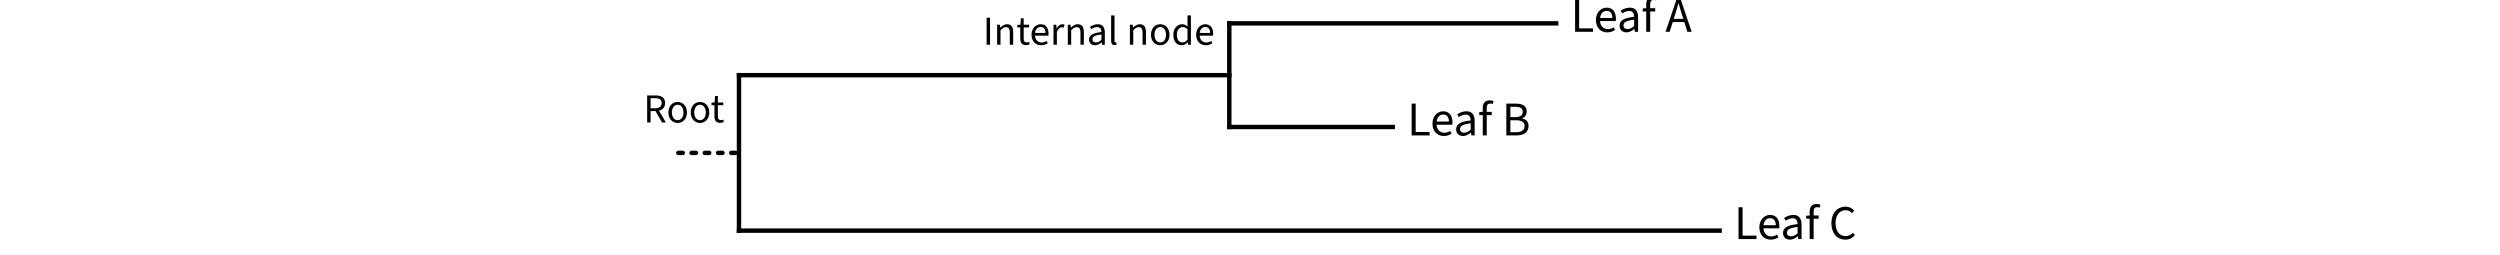
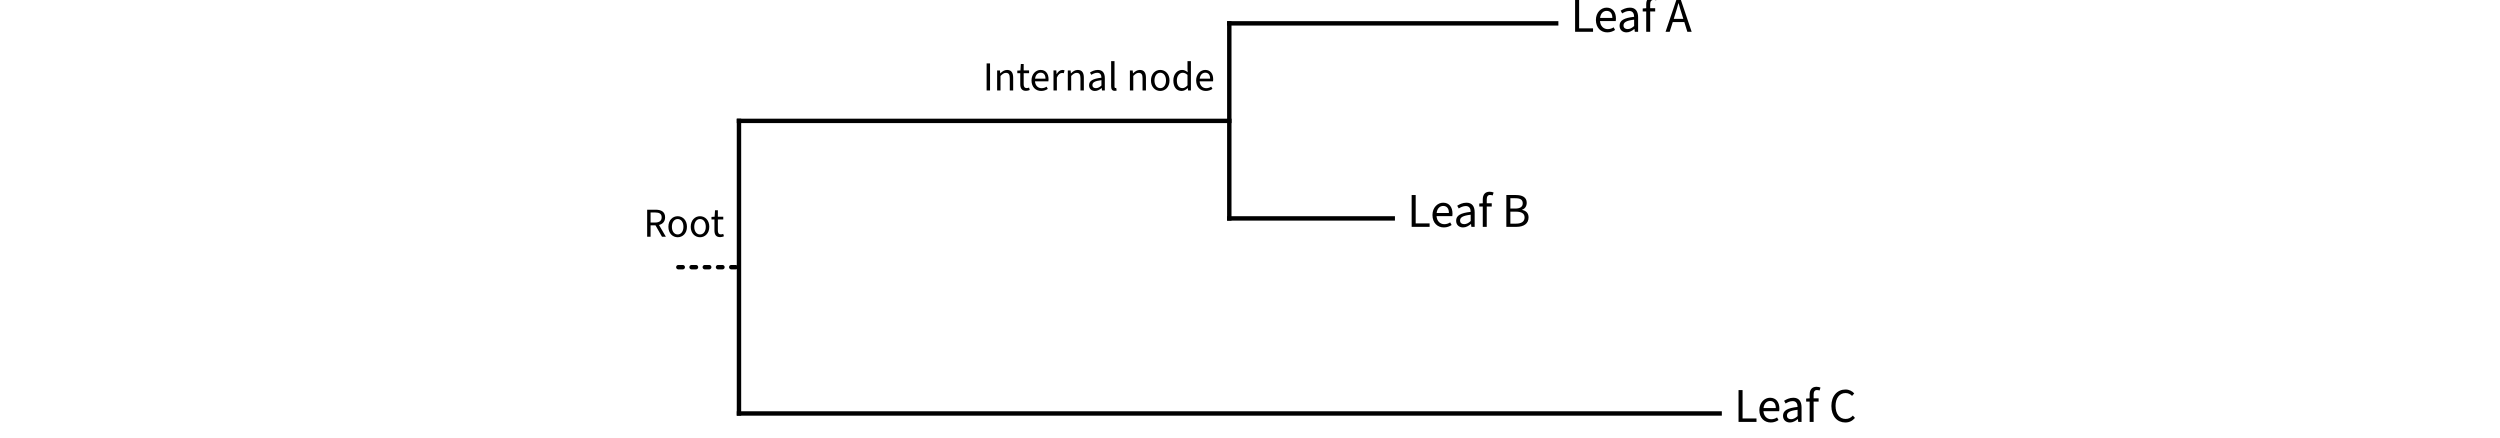
- <svg xmlns="http://www.w3.org/2000/svg" xmlns:xlink="http://www.w3.org/1999/xlink" class="typst-doc" viewBox="0 0 566.929 57.75" width="566.929pt" height="57.75pt">
+ <svg xmlns="http://www.w3.org/2000/svg" xmlns:xlink="http://www.w3.org/1999/xlink" class="typst-doc" viewBox="0 0 566.929 99.213" width="566.929pt" height="99.213pt">
  <g>
    <g class="typst-group" transform="matrix(1 0 0 1 145.9646 0)">
      <g>
-         <path class="typst-shape" fill="none" stroke="#000000" stroke-width="1" stroke-linecap="round" stroke-linejoin="miter" stroke-miterlimit="4" stroke-dashoffset="0" stroke-dasharray="1 2" transform="matrix(1 0 0 1 7.8634 34.6735)" d="M 0 0h 13.75 " />
-         <path class="typst-shape" fill="none" stroke="#000000" stroke-width="1" stroke-linecap="square" stroke-linejoin="miter" stroke-miterlimit="4" transform="matrix(1 0 0 1 21.6134 17.047)" d="M 0 0v 35.253 " />
-         <path class="typst-shape" fill="none" stroke="#000000" stroke-width="1" stroke-linecap="square" stroke-linejoin="miter" stroke-miterlimit="4" transform="matrix(1 0 0 1 21.6134 17.047)" d="M 0 0h 111.192 " />
-         <path class="typst-shape" fill="none" stroke="#000000" stroke-width="1" stroke-linecap="square" stroke-linejoin="miter" stroke-miterlimit="4" transform="matrix(1 0 0 1 132.8052 5.296)" d="M 0 0v 23.502 " />
+         <path class="typst-shape" fill="none" stroke="#000000" stroke-width="1" stroke-linecap="round" stroke-linejoin="miter" stroke-miterlimit="4" stroke-dashoffset="0" stroke-dasharray="1 2" transform="matrix(1 0 0 1 7.8634 60.58762)" d="M 0 0h 13.75 " />
+         <path class="typst-shape" fill="none" stroke="#000000" stroke-width="1" stroke-linecap="square" stroke-linejoin="miter" stroke-miterlimit="4" transform="matrix(1 0 0 1 21.6134 27.41265)" d="M 0 0v 66.35 " />
+         <path class="typst-shape" fill="none" stroke="#000000" stroke-width="1" stroke-linecap="square" stroke-linejoin="miter" stroke-miterlimit="4" transform="matrix(1 0 0 1 21.6134 27.41265)" d="M 0 0h 111.192 " />
+         <path class="typst-shape" fill="none" stroke="#000000" stroke-width="1" stroke-linecap="square" stroke-linejoin="miter" stroke-miterlimit="4" transform="matrix(1 0 0 1 132.8052 5.296)" d="M 0 0v 44.233 " />
        <path class="typst-shape" fill="none" stroke="#000000" stroke-width="1" stroke-linecap="square" stroke-linejoin="miter" stroke-miterlimit="4" transform="matrix(1 0 0 1 132.8052 5.296)" d="M 0 0h 74.128 " />
-         <path class="typst-shape" fill="none" stroke="#000000" stroke-width="1" stroke-linecap="square" stroke-linejoin="miter" stroke-miterlimit="4" transform="matrix(1 0 0 1 132.8052 28.798)" d="M 0 0h 37.064 " />
-         <path class="typst-shape" fill="none" stroke="#000000" stroke-width="1" stroke-linecap="square" stroke-linejoin="miter" stroke-miterlimit="4" transform="matrix(1 0 0 1 21.6134 52.3)" d="M 0 0h 222.384 " />
-         <g class="typst-text" transform="matrix(1 0 0 -1 -0.05 27.7754)">
+         <path class="typst-shape" fill="none" stroke="#000000" stroke-width="1" stroke-linecap="square" stroke-linejoin="miter" stroke-miterlimit="4" transform="matrix(1 0 0 1 132.8052 49.5293)" d="M 0 0h 37.064 " />
+         <path class="typst-shape" fill="none" stroke="#000000" stroke-width="1" stroke-linecap="square" stroke-linejoin="miter" stroke-miterlimit="4" transform="matrix(1 0 0 1 21.6134 93.7626)" d="M 0 0h 222.384 " />
+         <g class="typst-text" transform="matrix(1 0 0 -1 -0.05 53.68952)">
          <use xlink:href="#g31219937ED4984B7DA5D4BB72FF9F8D" x="0" y="0" fill="oklch(68.000% 0.012 -95.500deg)" fill-rule="nonzero" />
          <use xlink:href="#gAFF450DAE1487F89AB2B204CC14F2938" x="5.227" y="0" fill="oklch(68.000% 0.012 -95.500deg)" fill-rule="nonzero" />
          <use xlink:href="#gAFF450DAE1487F89AB2B204CC14F2938" x="10.294" y="0" fill="oklch(68.000% 0.012 -95.500deg)" fill-rule="nonzero" />
          <use xlink:href="#g5589ADDE2288CB94681743E50A23368F" x="15.203" y="0" fill="oklch(68.000% 0.012 -95.500deg)" fill-rule="nonzero" />
        </g>
-         <g class="typst-text" transform="matrix(1 0 0 -1 76.93015 10.1489)">
+         <g class="typst-text" transform="matrix(1 0 0 -1 76.93015 20.51455)">
          <use xlink:href="#g2E63D7AAF8FF110D76192BCA22B2AC67" x="0" y="0" fill="oklch(68.000% 0.012 -95.500deg)" fill-rule="nonzero" />
          <use xlink:href="#gA314E40FBFFB3FA2934E4464457FDA51" x="2.459" y="0" fill="oklch(68.000% 0.012 -95.500deg)" fill-rule="nonzero" />
          <use xlink:href="#g5589ADDE2288CB94681743E50A23368F" x="7.574" y="0" fill="oklch(68.000% 0.012 -95.500deg)" fill-rule="nonzero" />
          <use xlink:href="#g86DDA9FF35B1A244258D14EF2510E2CA" x="10.603" y="0" fill="oklch(68.000% 0.012 -95.500deg)" fill-rule="nonzero" />
          <use xlink:href="#g86F81373AF7C0FAB5EE4907B198400F6" x="15.241" y="0" fill="oklch(68.000% 0.012 -95.500deg)" fill-rule="nonzero" />
          <use xlink:href="#gA314E40FBFFB3FA2934E4464457FDA51" x="18.485" y="0" fill="oklch(68.000% 0.012 -95.500deg)" fill-rule="nonzero" />
          <use xlink:href="#g7861E29E328024C0DB1316EAD1B388BC" x="23.599" y="0" fill="oklch(68.000% 0.012 -95.500deg)" fill-rule="nonzero" />
          <use xlink:href="#gE2B9237DC5612F6996F951C85D67012E" x="28.312" y="0" fill="oklch(68.000% 0.012 -95.500deg)" fill-rule="nonzero" />
          <use xlink:href="#gA314E40FBFFB3FA2934E4464457FDA51" x="32.566" y="0" fill="oklch(68.000% 0.012 -95.500deg)" fill-rule="nonzero" />
          <use xlink:href="#gAFF450DAE1487F89AB2B204CC14F2938" x="37.681" y="0" fill="oklch(68.000% 0.012 -95.500deg)" fill-rule="nonzero" />
          <use xlink:href="#gF7C0CBE20DAC670E6D9CE5CC745A0294" x="42.748" y="0" fill="oklch(68.000% 0.012 -95.500deg)" fill-rule="nonzero" />
          <use xlink:href="#g86DDA9FF35B1A244258D14EF2510E2CA" x="47.937" y="0" fill="oklch(68.000% 0.012 -95.500deg)" fill-rule="nonzero" />
        </g>
        <g class="typst-text" transform="matrix(1 0 0 -1 210.2331 7.21)">
          <use xlink:href="#gCC57CF18E22FAED51DACB1824D15E758" x="0" y="0" fill="#000000" fill-rule="nonzero" />
          <use xlink:href="#g952321E4424421CC55738D692ABBBB8F" x="5.214" y="0" fill="#000000" fill-rule="nonzero" />
          <use xlink:href="#g97926E944072FB8E532838AEE0E2DD79" x="10.516" y="0" fill="#000000" fill-rule="nonzero" />
          <use xlink:href="#g49555CB2166E424105A539BB5931EEC1" x="16.06" y="0" fill="#000000" fill-rule="nonzero" />
          <use xlink:href="#gDBD3E0C2A760A369A3CB7EF497FCA744" x="21.472" y="0" fill="#000000" fill-rule="nonzero" />
        </g>
-         <g class="typst-text" transform="matrix(1 0 0 -1 173.1691 30.712)">
+         <g class="typst-text" transform="matrix(1 0 0 -1 173.1691 51.4433)">
          <use xlink:href="#gCC57CF18E22FAED51DACB1824D15E758" x="0" y="0" fill="#000000" fill-rule="nonzero" />
          <use xlink:href="#g952321E4424421CC55738D692ABBBB8F" x="5.214" y="0" fill="#000000" fill-rule="nonzero" />
          <use xlink:href="#g97926E944072FB8E532838AEE0E2DD79" x="10.516" y="0" fill="#000000" fill-rule="nonzero" />
          <use xlink:href="#g49555CB2166E424105A539BB5931EEC1" x="16.06" y="0" fill="#000000" fill-rule="nonzero" />
          <use xlink:href="#gF21BC722CFEAC9461B720621186DB08B" x="21.472" y="0" fill="#000000" fill-rule="nonzero" />
        </g>
-         <g class="typst-text" transform="matrix(1 0 0 -1 247.297 54.214)">
+         <g class="typst-text" transform="matrix(1 0 0 -1 247.297 95.6766)">
          <use xlink:href="#gCC57CF18E22FAED51DACB1824D15E758" x="0" y="0" fill="#000000" fill-rule="nonzero" />
          <use xlink:href="#g952321E4424421CC55738D692ABBBB8F" x="5.214" y="0" fill="#000000" fill-rule="nonzero" />
          <use xlink:href="#g97926E944072FB8E532838AEE0E2DD79" x="10.516" y="0" fill="#000000" fill-rule="nonzero" />
          <use xlink:href="#g49555CB2166E424105A539BB5931EEC1" x="16.06" y="0" fill="#000000" fill-rule="nonzero" />
          <use xlink:href="#g23AC92068B23D35F92970FCA83CC3BC" x="21.472" y="0" fill="#000000" fill-rule="nonzero" />
        </g>
      </g>
    </g>
  </g>
  <defs id="glyph">
    <symbol id="g31219937ED4984B7DA5D4BB72FF9F8D" overflow="visible">
      <path d="M 0 0m 0.842 0 h 0.776 v 2.59 h 1.113 l 1.477 -2.59 h 0.879 l -1.561 2.674 c 0.841 0.206 1.384 0.785 1.384 1.739 c 0 1.272 -0.898 1.72 -2.151 1.72 h -1.917 Z m 0.776 3.226 v 2.281 h 1.028 c 0.954 0 1.487 -0.29 1.487 -1.094 c 0 -0.795 -0.533 -1.187 -1.487 -1.187 Z " />
    </symbol>
    <symbol id="gAFF450DAE1487F89AB2B204CC14F2938" overflow="visible">
      <path d="M 0 0m 2.534 -0.112 c 1.113 0 2.104 0.87 2.104 2.375 c 0 1.524 -0.991 2.394 -2.104 2.394 c -1.113 0 -2.104 -0.87 -2.104 -2.394 c 0 -1.505 0.991 -2.375 2.104 -2.375 Z m 0 0.636 c -0.776 0 -1.309 0.701 -1.309 1.739 c 0 1.047 0.533 1.758 1.309 1.758 c 0.785 0 1.309 -0.711 1.309 -1.758 c 0 -1.038 -0.524 -1.739 -1.309 -1.739 Z " />
    </symbol>
    <symbol id="g5589ADDE2288CB94681743E50A23368F" overflow="visible">
      <path d="M 0 0m 2.197 -0.084 c 0.309 0 0.608 0.075 0.851 0.196 l -0.159 0.542 c -0.178 -0.084 -0.355 -0.112 -0.514 -0.112 c -0.524 0 -0.701 0.318 -0.701 0.87 v 2.506 h 1.225 v 0.626 h -1.225 v 1.459 h -0.645 l -0.093 -1.459 l -0.711 -0.047 v -0.58 h 0.673 v -2.487 c 0 -0.907 0.327 -1.515 1.3 -1.515 Z " />
    </symbol>
    <symbol id="g2E63D7AAF8FF110D76192BCA22B2AC67" overflow="visible">
      <path d="M 0 0m 0.842 0 h 0.776 v 6.134 h -0.776 Z " />
    </symbol>
    <symbol id="gA314E40FBFFB3FA2934E4464457FDA51" overflow="visible">
      <path d="M 0 0m 0.767 0 h 0.767 v 3.291 c 0.458 0.458 0.776 0.701 1.244 0.701 c 0.598 0 0.86 -0.365 0.86 -1.216 v -2.777 h 0.767 v 2.88 c 0 1.159 -0.43 1.776 -1.384 1.776 c -0.626 0 -1.094 -0.337 -1.524 -0.767 h -0.028 l -0.065 0.654 h -0.636 Z " />
    </symbol>
    <symbol id="g86DDA9FF35B1A244258D14EF2510E2CA" overflow="visible">
      <path d="M 0 0m 2.487 4.03 c 0.701 0 1.103 -0.477 1.103 -1.356 h -2.366 c 0.122 0.972 0.701 1.356 1.262 1.356 Z m 0.122 -4.142 c 0.617 0 1.103 0.196 1.505 0.468 l -0.28 0.505 c -0.318 -0.215 -0.701 -0.346 -1.131 -0.346 c -0.767 0 -1.421 0.533 -1.496 1.552 h 3.039 c 0.028 0.15 0.037 0.299 0.037 0.458 c 0 1.29 -0.636 2.132 -1.805 2.132 c -1.047 0 -2.057 -0.907 -2.057 -2.384 c 0 -1.505 0.963 -2.384 2.188 -2.384 Z " />
    </symbol>
    <symbol id="g86F81373AF7C0FAB5EE4907B198400F6" overflow="visible">
      <path d="M 0 0m 0.767 0 h 0.767 v 2.917 c 0.309 0.767 0.767 1.047 1.15 1.047 c 0.187 0 0.28 -0.019 0.421 -0.056 l 0.168 0.654 c -0.15 0.065 -0.29 0.094 -0.486 0.094 c -0.524 0 -0.991 -0.365 -1.29 -0.935 h -0.028 l -0.065 0.823 h -0.636 Z " />
    </symbol>
    <symbol id="g7861E29E328024C0DB1316EAD1B388BC" overflow="visible">
      <path d="M 0 0m 1.814 -0.112 c 0.57 0 1.057 0.29 1.505 0.654 h 0.028 l 0.065 -0.542 h 0.636 v 2.786 c 0 1.131 -0.477 1.87 -1.58 1.87 c -0.729 0 -1.365 -0.309 -1.786 -0.589 l 0.299 -0.524 c 0.355 0.224 0.832 0.467 1.356 0.467 c 0.739 0 0.935 -0.552 0.944 -1.122 c -1.945 -0.215 -2.805 -0.692 -2.805 -1.711 c 0 -0.823 0.58 -1.29 1.337 -1.29 Z m 0.215 0.636 c -0.439 0 -0.795 0.196 -0.795 0.701 c 0 0.589 0.514 0.935 2.048 1.113 v -1.225 c -0.439 -0.393 -0.813 -0.589 -1.253 -0.589 Z " />
    </symbol>
    <symbol id="gE2B9237DC5612F6996F951C85D67012E" overflow="visible">
      <path d="M 0 0m 1.58 -0.084 c 0.187 0 0.337 0.028 0.439 0.075 l -0.103 0.58 c -0.075 -0.019 -0.112 -0.019 -0.159 -0.019 c -0.122 0 -0.224 0.084 -0.224 0.327 v 5.778 h -0.767 v -5.722 c 0 -0.654 0.234 -1.019 0.813 -1.019 Z " />
    </symbol>
    <symbol id="gF7C0CBE20DAC670E6D9CE5CC745A0294" overflow="visible">
      <path d="M 0 0m 2.319 -0.112 c 0.533 0 1.019 0.299 1.374 0.645 h 0.028 l 0.065 -0.533 h 0.636 v 6.657 h -0.776 v -1.748 l 0.037 -0.776 c -0.402 0.327 -0.748 0.524 -1.272 0.524 c -1.038 0 -1.973 -0.916 -1.973 -2.394 c 0 -1.515 0.739 -2.375 1.879 -2.375 Z m 0.168 0.645 c -0.795 0 -1.253 0.655 -1.253 1.739 c 0 1.038 0.58 1.739 1.309 1.739 c 0.374 0 0.72 -0.131 1.103 -0.477 v -2.375 c -0.374 -0.421 -0.739 -0.626 -1.159 -0.626 Z " />
    </symbol>
    <symbol id="gCC57CF18E22FAED51DACB1824D15E758" overflow="visible">
      <path d="M 0 0m 0.99 0 h 4.07 v 0.781 h -3.157 v 6.435 h -0.913 Z " />
    </symbol>
    <symbol id="g952321E4424421CC55738D692ABBBB8F" overflow="visible">
      <path d="M 0 0m 2.926 4.741 c 0.825 0 1.298 -0.561 1.298 -1.595 h -2.783 c 0.143 1.144 0.825 1.595 1.485 1.595 Z m 0.143 -4.873 c 0.726 0 1.298 0.231 1.771 0.55 l -0.33 0.594 c -0.374 -0.253 -0.825 -0.407 -1.331 -0.407 c -0.902 0 -1.672 0.627 -1.76 1.826 h 3.575 c 0.033 0.176 0.044 0.352 0.044 0.539 c 0 1.518 -0.748 2.508 -2.123 2.508 c -1.232 0 -2.42 -1.067 -2.42 -2.805 c 0 -1.771 1.133 -2.805 2.574 -2.805 Z " />
    </symbol>
    <symbol id="g97926E944072FB8E532838AEE0E2DD79" overflow="visible">
      <path d="M 0 0m 2.134 -0.132 c 0.671 0 1.243 0.341 1.771 0.77 h 0.033 l 0.077 -0.638 h 0.748 v 3.278 c 0 1.331 -0.561 2.2 -1.859 2.2 c -0.858 0 -1.606 -0.363 -2.101 -0.693 l 0.352 -0.616 c 0.418 0.264 0.979 0.55 1.595 0.55 c 0.869 0 1.1 -0.649 1.111 -1.32 c -2.288 -0.253 -3.3 -0.814 -3.3 -2.013 c 0 -0.968 0.682 -1.518 1.573 -1.518 Z m 0.253 0.748 c -0.517 0 -0.935 0.231 -0.935 0.825 c 0 0.693 0.605 1.1 2.409 1.309 v -1.441 c -0.517 -0.462 -0.957 -0.693 -1.474 -0.693 Z " />
    </symbol>
    <symbol id="g49555CB2166E424105A539BB5931EEC1" overflow="visible">
      <path d="M 0 0m 1.056 0 h 0.902 v 4.609 h 1.133 v 0.737 h -1.133 v 0.847 c 0 0.682 0.242 1.034 0.748 1.034 c 0.198 0 0.385 -0.033 0.605 -0.099 l 0.198 0.66 c -0.231 0.099 -0.561 0.176 -0.891 0.176 c -1.067 0 -1.562 -0.682 -1.562 -1.771 v -0.847 l -0.792 -0.055 v -0.682 h 0.792 Z " />
    </symbol>
    <symbol id="gDBD3E0C2A760A369A3CB7EF497FCA744" overflow="visible">
      <path d="M 0 0m 2.233 4.037 c 0.264 0.803 0.495 1.595 0.715 2.431 h 0.044 c 0.231 -0.836 0.462 -1.628 0.726 -2.431 l 0.341 -1.1 h -2.167 Z m -2.2 -4.037 h 0.935 l 0.693 2.2 h 2.629 l 0.682 -2.2 h 0.979 l -2.442 7.216 h -1.034 Z " />
    </symbol>
    <symbol id="gF21BC722CFEAC9461B720621186DB08B" overflow="visible">
      <path d="M 0 0m 0.99 0 h 2.299 c 1.617 0 2.739 0.704 2.739 2.145 c 0 0.968 -0.572 1.529 -1.474 1.694 v 0.044 c 0.682 0.22 1.056 0.825 1.056 1.573 c 0 1.265 -1.012 1.76 -2.475 1.76 h -2.145 Z m 0.913 4.147 v 2.343 h 1.111 c 1.122 0 1.694 -0.319 1.694 -1.155 c 0 -0.737 -0.506 -1.188 -1.738 -1.188 Z m 0 -3.421 v 2.717 h 1.254 c 1.265 0 1.969 -0.407 1.969 -1.298 c 0 -0.968 -0.726 -1.419 -1.969 -1.419 Z " />
    </symbol>
    <symbol id="g23AC92068B23D35F92970FCA83CC3BC" overflow="visible">
      <path d="M 0 0m 3.729 -0.132 c 0.935 0 1.606 0.374 2.189 1.034 l -0.473 0.528 c -0.462 -0.495 -0.979 -0.759 -1.65 -0.759 c -1.397 0 -2.277 1.144 -2.277 2.959 c 0 1.793 0.913 2.915 2.266 2.915 c 0.594 0 1.089 -0.242 1.474 -0.649 l 0.495 0.561 c -0.418 0.495 -1.122 0.891 -1.98 0.891 c -1.837 0 -3.201 -1.419 -3.201 -3.74 c 0 -2.354 1.353 -3.74 3.157 -3.74 Z " />
    </symbol>
  </defs>
</svg>
